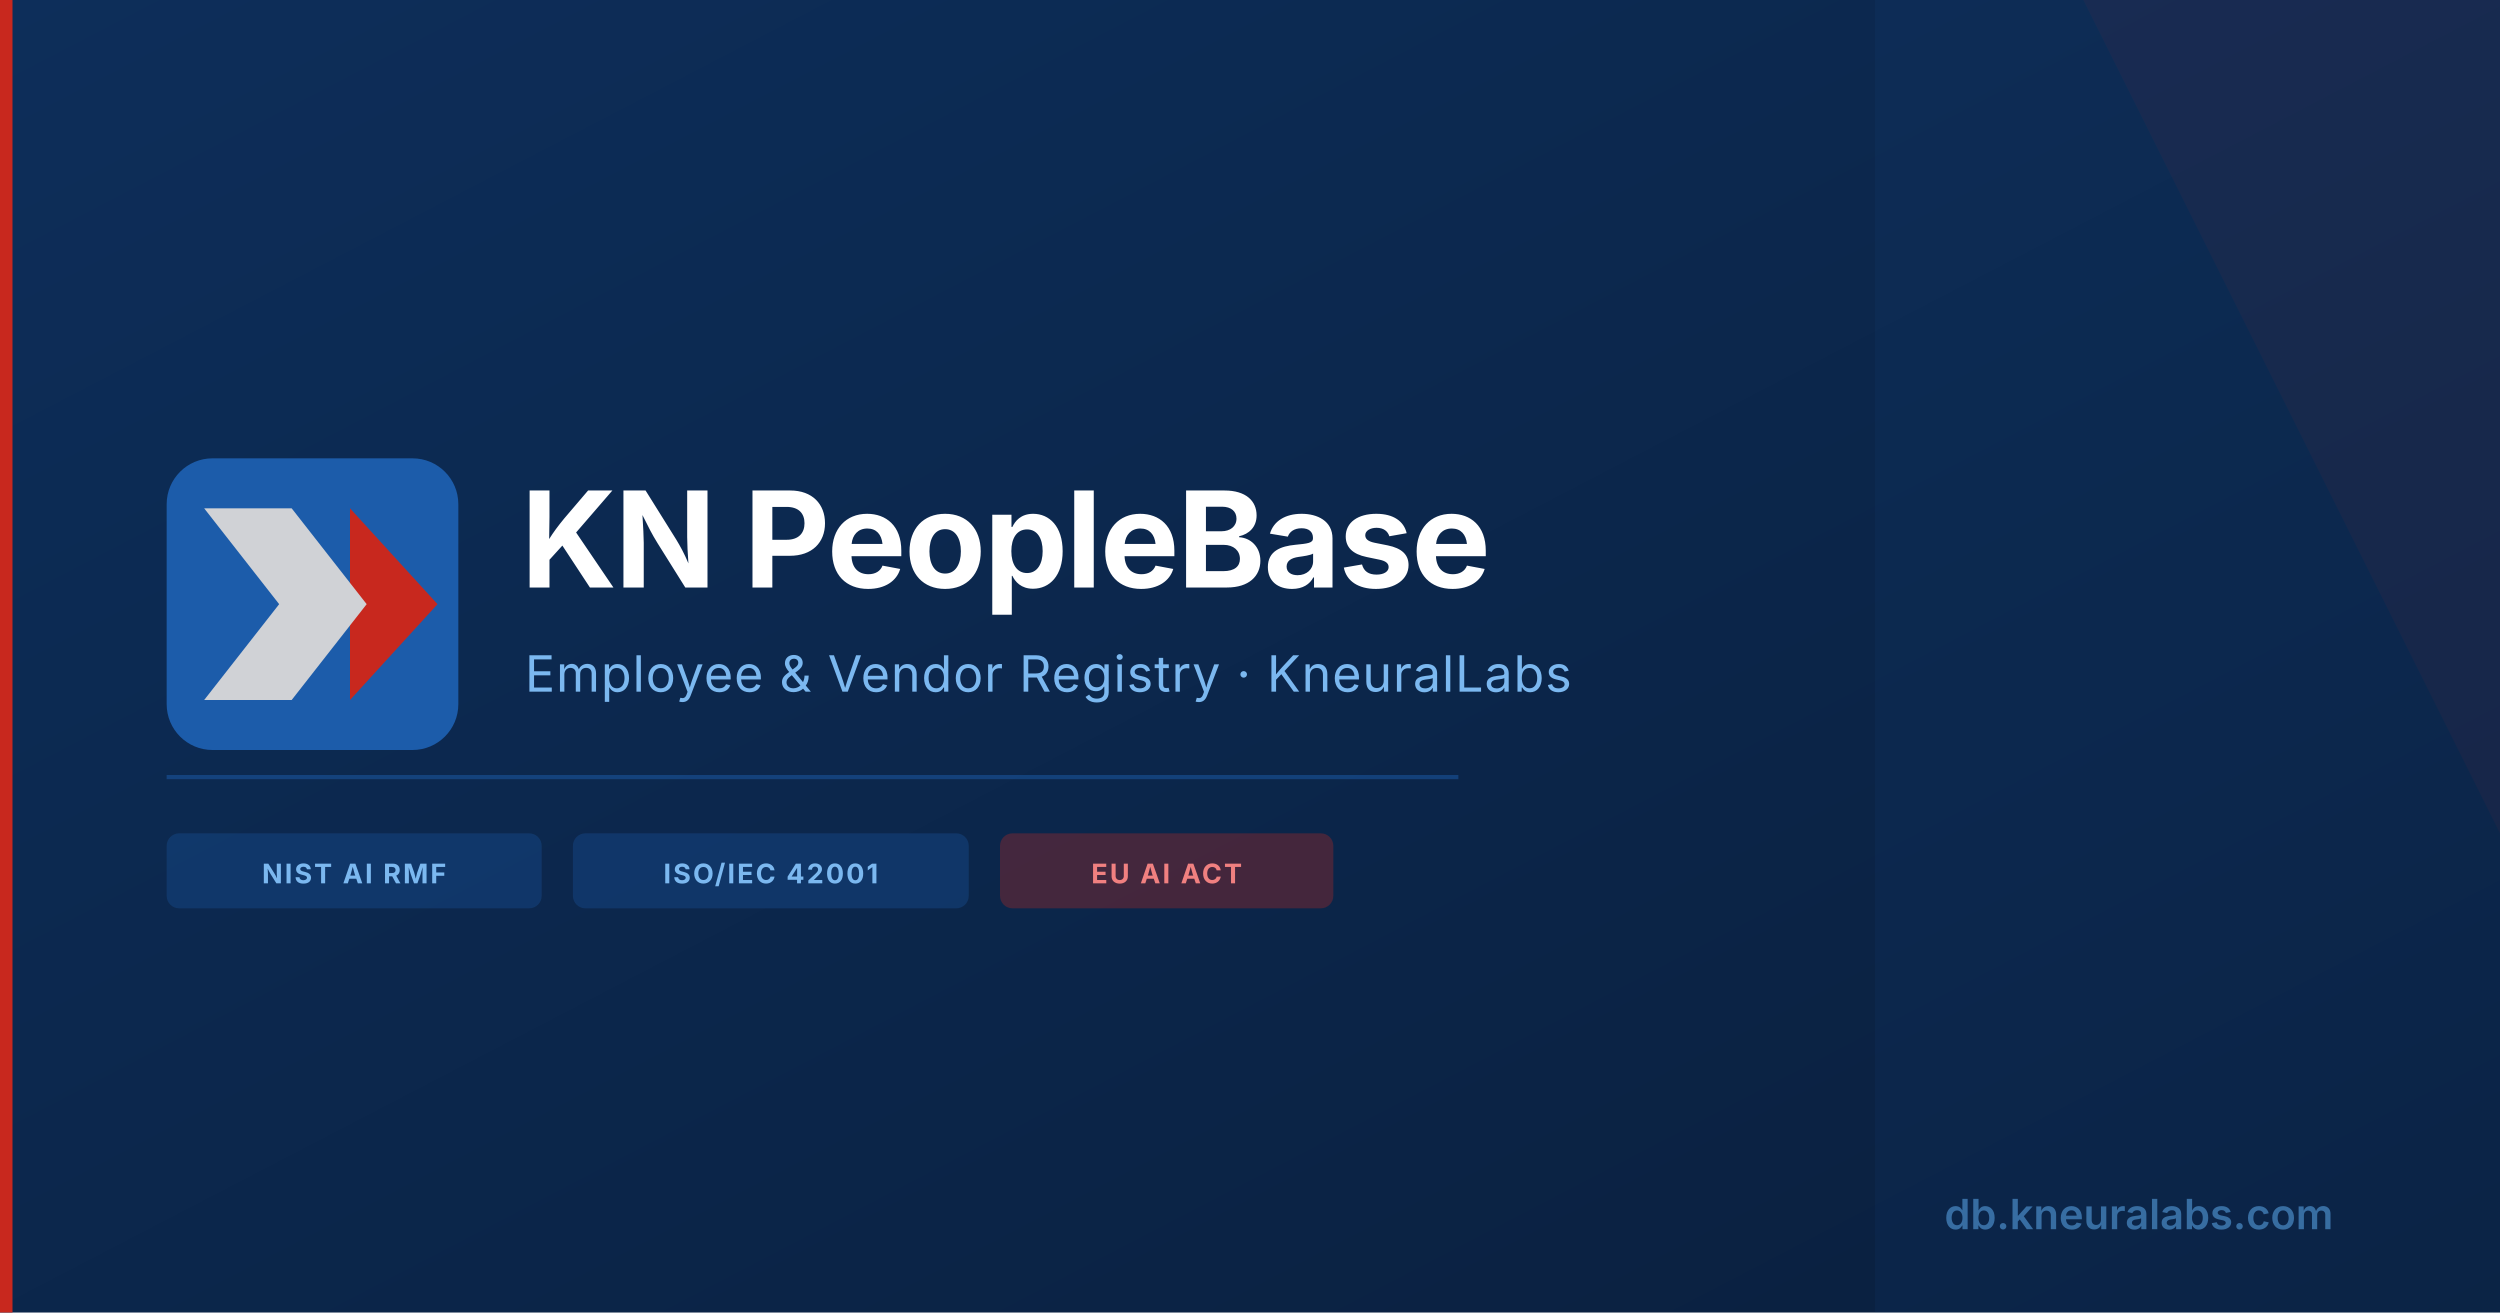
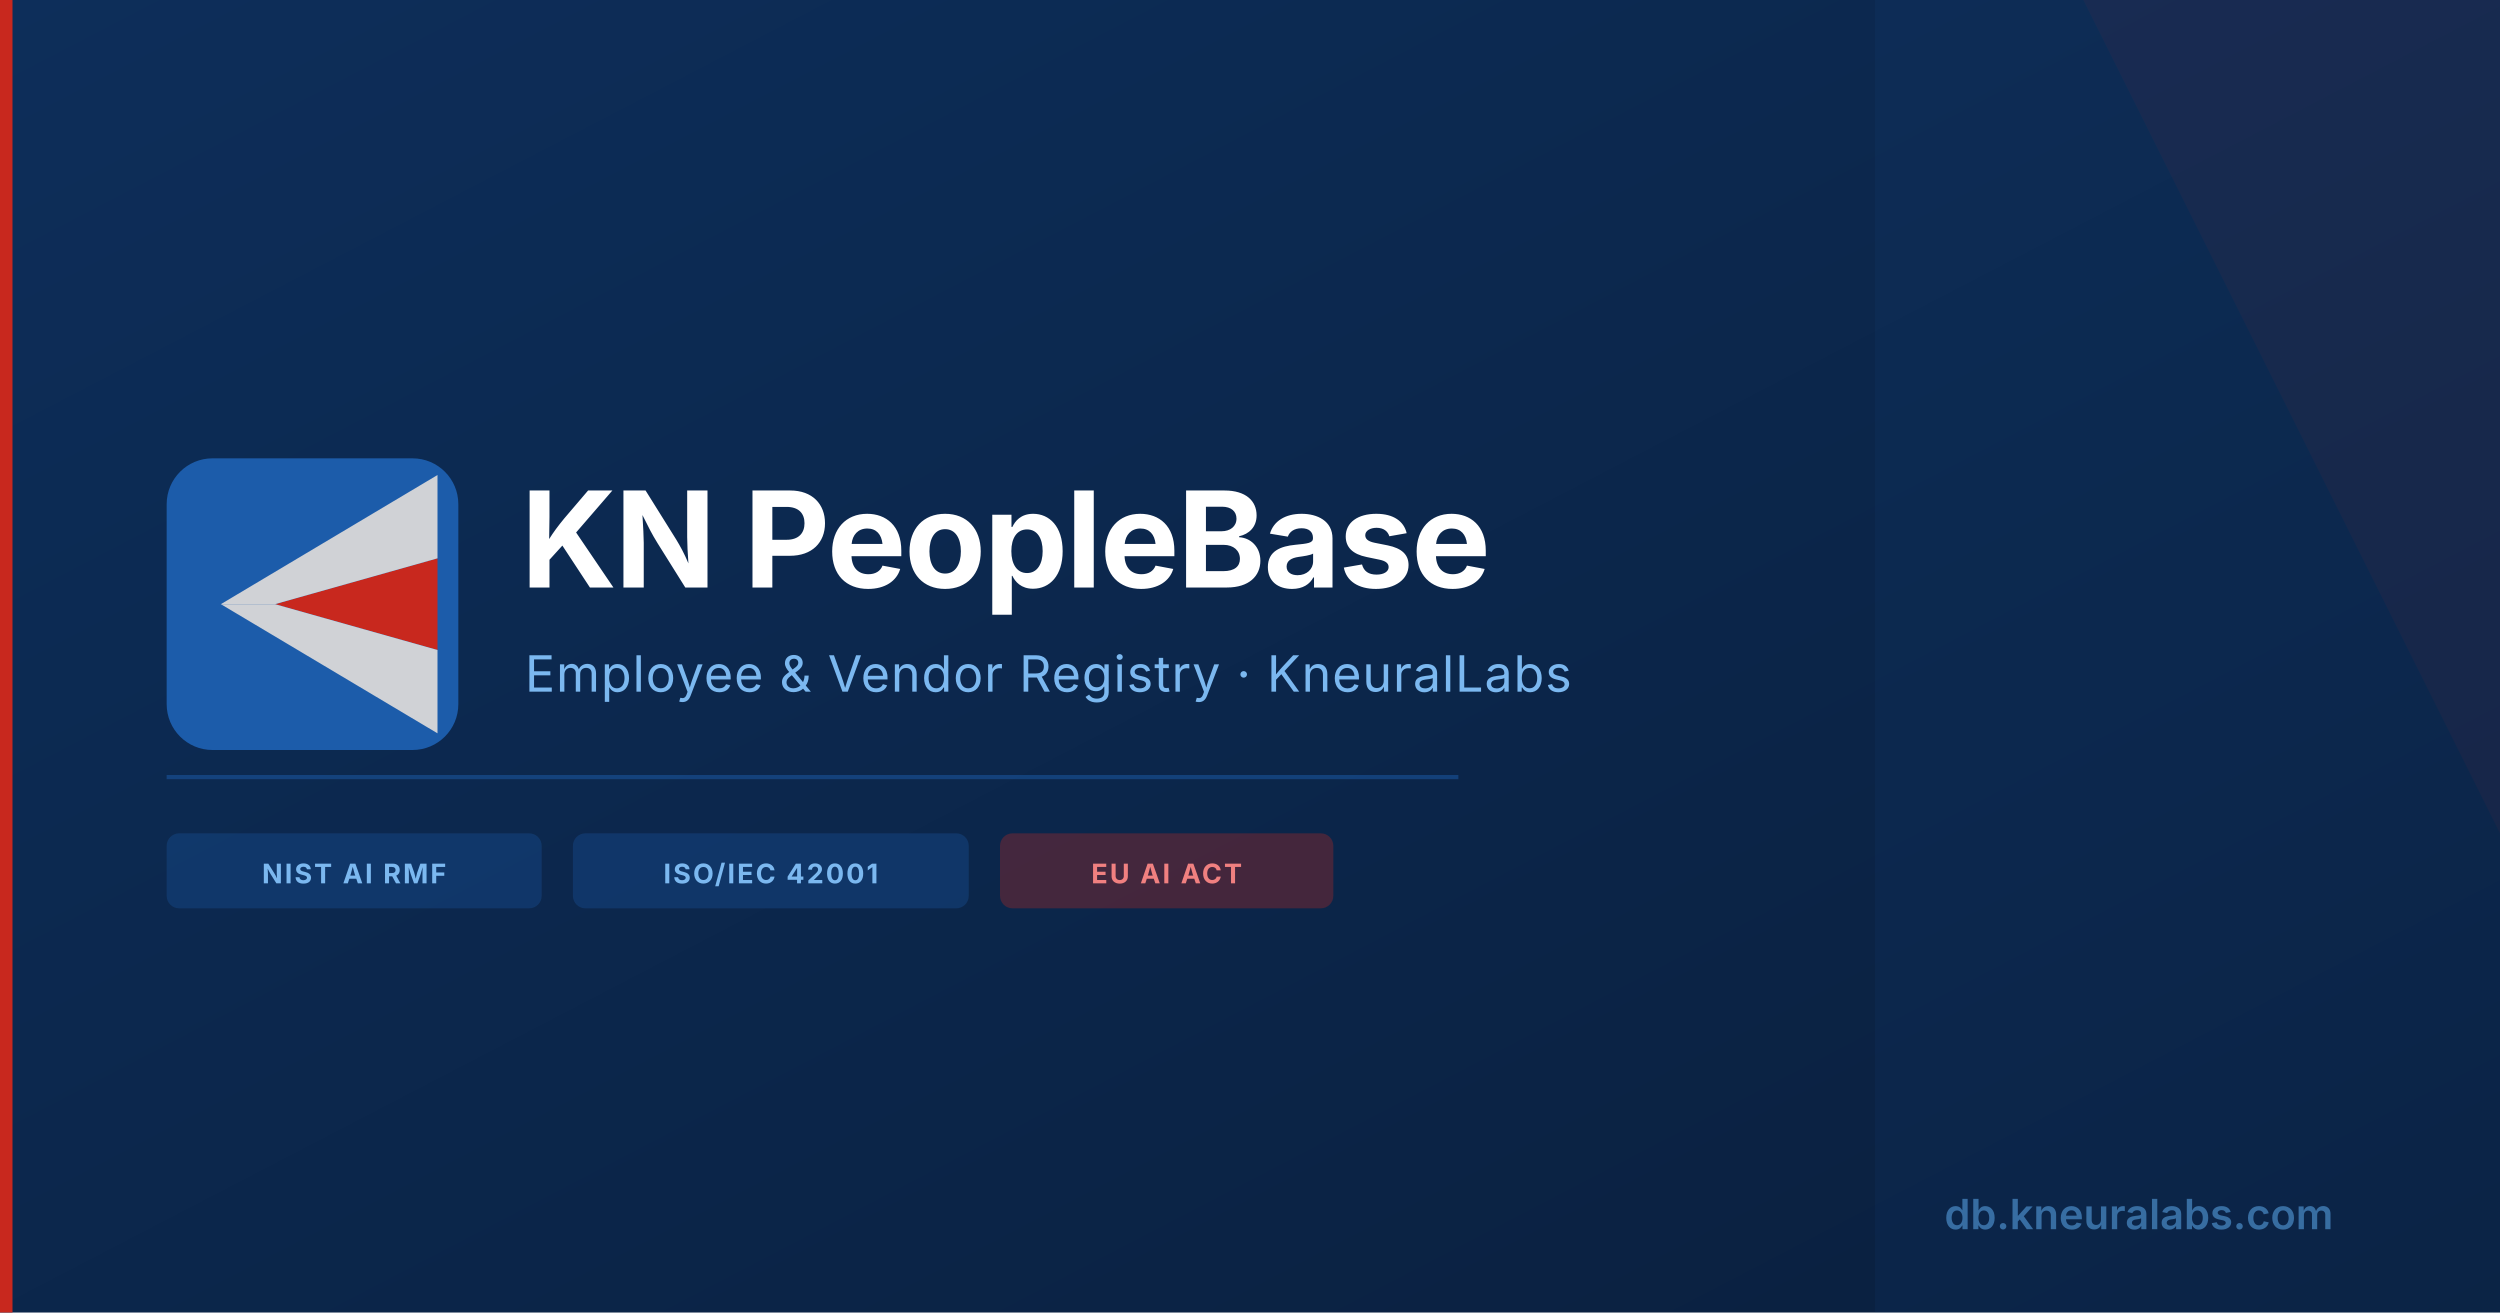
<svg xmlns="http://www.w3.org/2000/svg" viewBox="0 0 1200 630" width="1200" height="630">
  <defs>
    <linearGradient id="bg" x1="0" y1="0" x2="1" y2="1">
      <stop offset="0%" stop-color="#0D2E5A" />
      <stop offset="100%" stop-color="#0a1f3d" />
    </linearGradient>
    <linearGradient id="accent" x1="0" y1="0" x2="0" y2="1">
      <stop offset="0%" stop-color="#1C5CAA" />
      <stop offset="100%" stop-color="#0D2E5A" />
    </linearGradient>
  </defs>
  <rect width="1200" height="630" fill="url(#bg)" />
  <rect x="0" y="0" width="6" height="630" fill="#C8281E" />
  <polygon points="900,0 1200,0 1200,630 900,630" fill="#1C5CAA" opacity="0.08" />
  <polygon points="1000,0 1200,0 1200,400" fill="#C8281E" opacity="0.06" />
  <g transform="translate(80, 220)">
    <rect width="140" height="140" rx="22" fill="#1C5CAA" />
-     <polygon points="88,24 130,70 88,116" fill="#C8281E" />
-     <polygon points="18,24 60,24 96,70 60,116 18,116 54,70" fill="#D0D2D6" />
+     <polygon points="52,70 130,48 130,92" fill="#C8281E" />
+     <polygon points="26,70 130,8 130,48 52,70" fill="#D0D2D6" />
+     <polygon points="26,70 130,132 130,92 52,70" fill="#D0D2D6" />
  </g>
  <text x="250" y="282" font-family="'Inter','Arial',sans-serif" font-size="64" font-weight="700" fill="#FFFFFF" letter-spacing="-1">KN PeopleBase</text>
  <text x="252" y="332" font-family="'Inter','Arial',sans-serif" font-size="24" font-weight="400" fill="#7BB8F0" letter-spacing="0.5">Employee &amp; Vendor Registry · KneuralLabs</text>
  <rect x="80" y="372" width="620" height="2" fill="#1C5CAA" opacity="0.5" />
  <rect x="80" y="400" width="180" height="36" rx="6" fill="#1C5CAA" opacity="0.3" />
  <text x="170" y="424" font-family="'Inter','Arial',sans-serif" font-size="13" font-weight="700" fill="#7BB8F0" text-anchor="middle" letter-spacing="1">NIST AI RMF</text>
  <rect x="275" y="400" width="190" height="36" rx="6" fill="#1C5CAA" opacity="0.3" />
  <text x="370" y="424" font-family="'Inter','Arial',sans-serif" font-size="13" font-weight="700" fill="#7BB8F0" text-anchor="middle" letter-spacing="1">ISO/IEC 42001</text>
  <rect x="480" y="400" width="160" height="36" rx="6" fill="#C8281E" opacity="0.3" />
  <text x="560" y="424" font-family="'Inter','Arial',sans-serif" font-size="13" font-weight="700" fill="#F08080" text-anchor="middle" letter-spacing="1">EU AI ACT</text>
  <text x="1120" y="590" font-family="'Inter','Arial',sans-serif" font-size="20" font-weight="600" fill="#4A8BC8" text-anchor="end" opacity="0.7">db.kneuralabs.com</text>
</svg>
